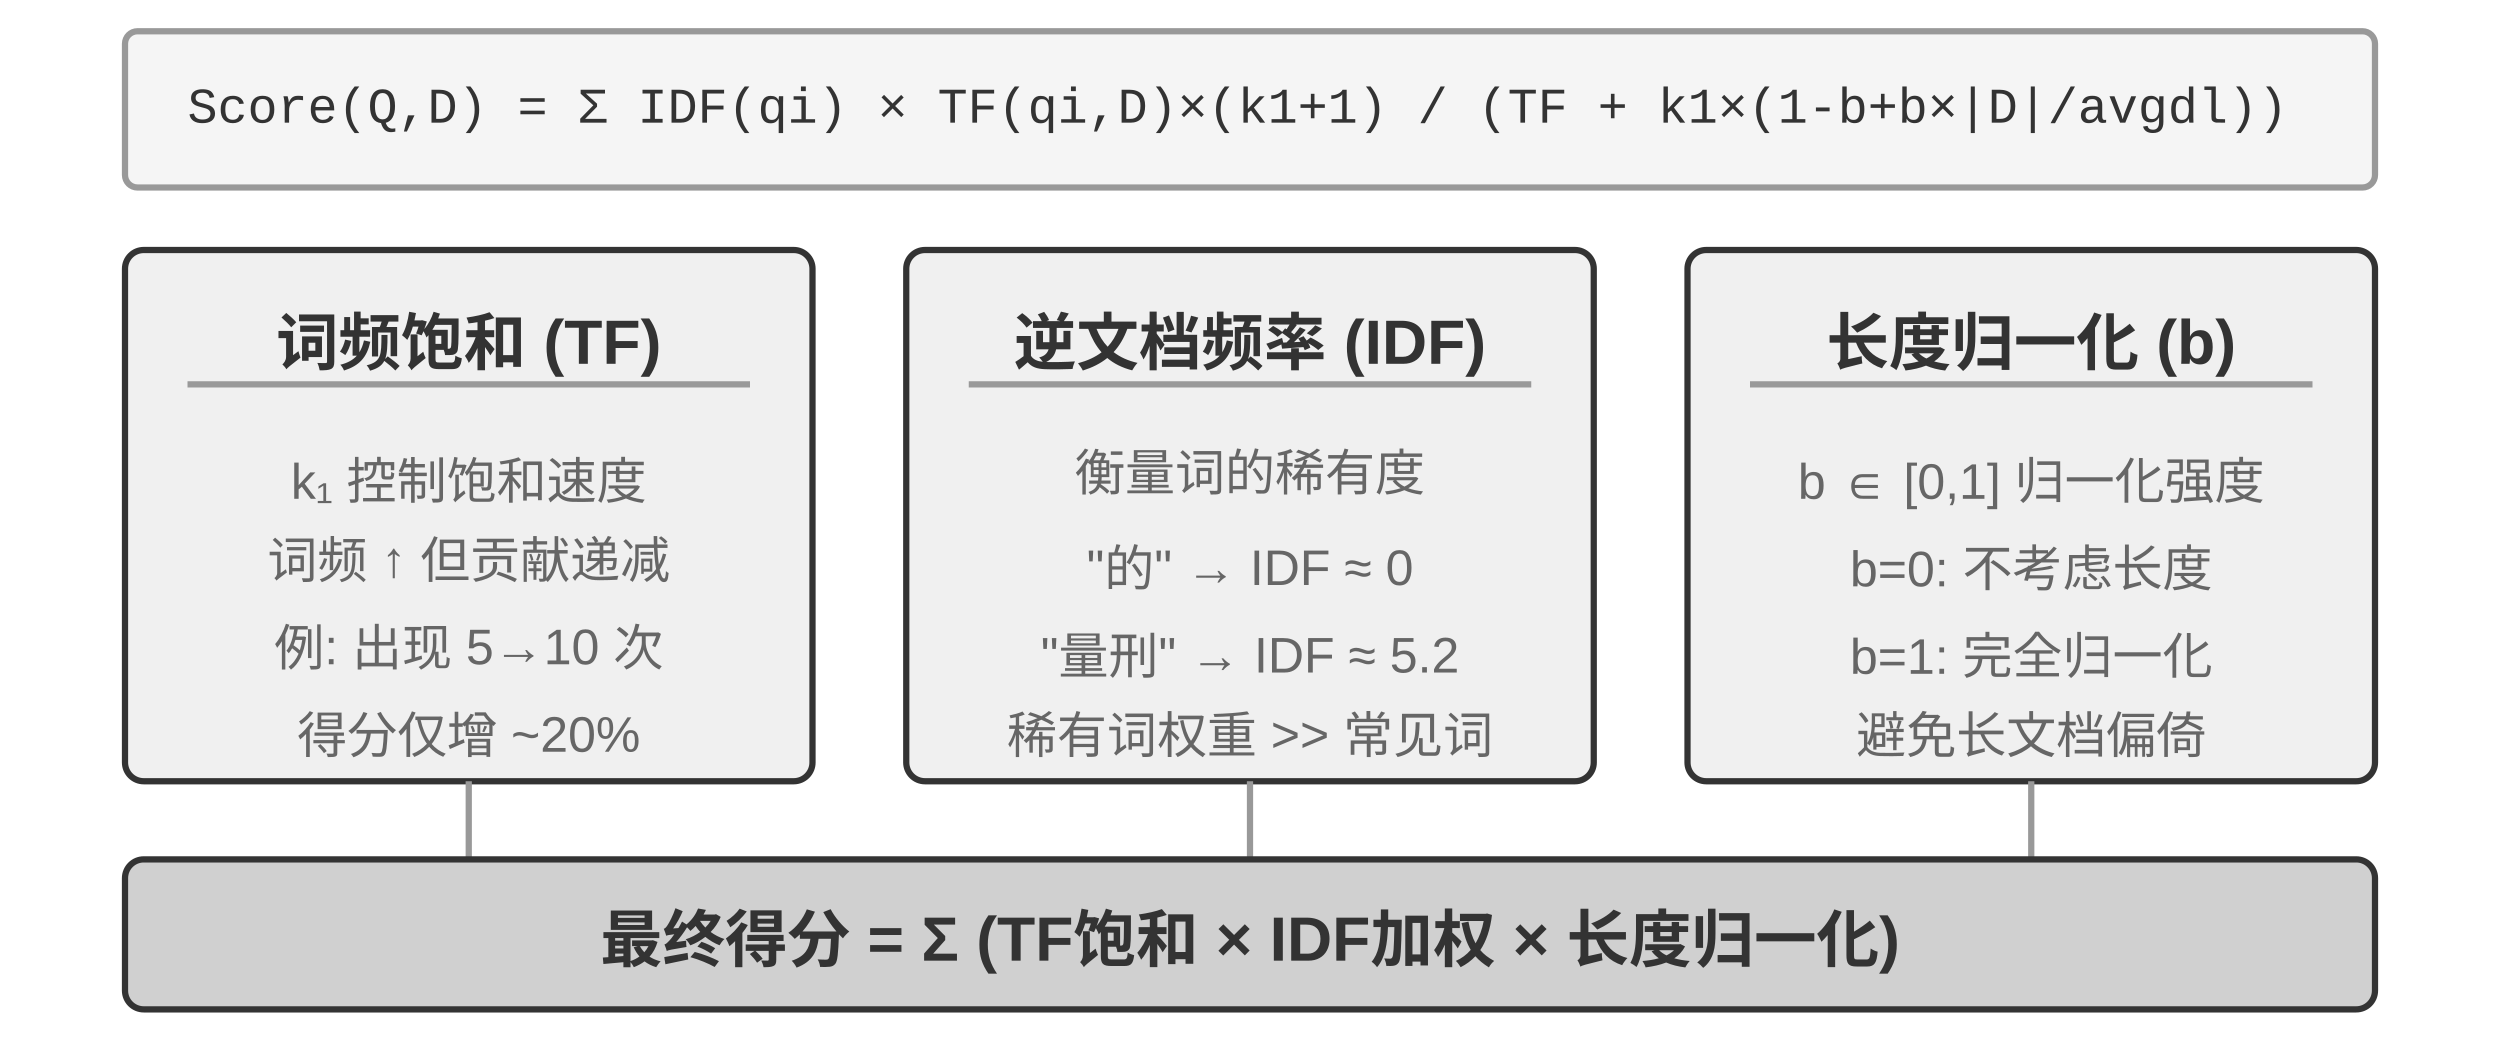
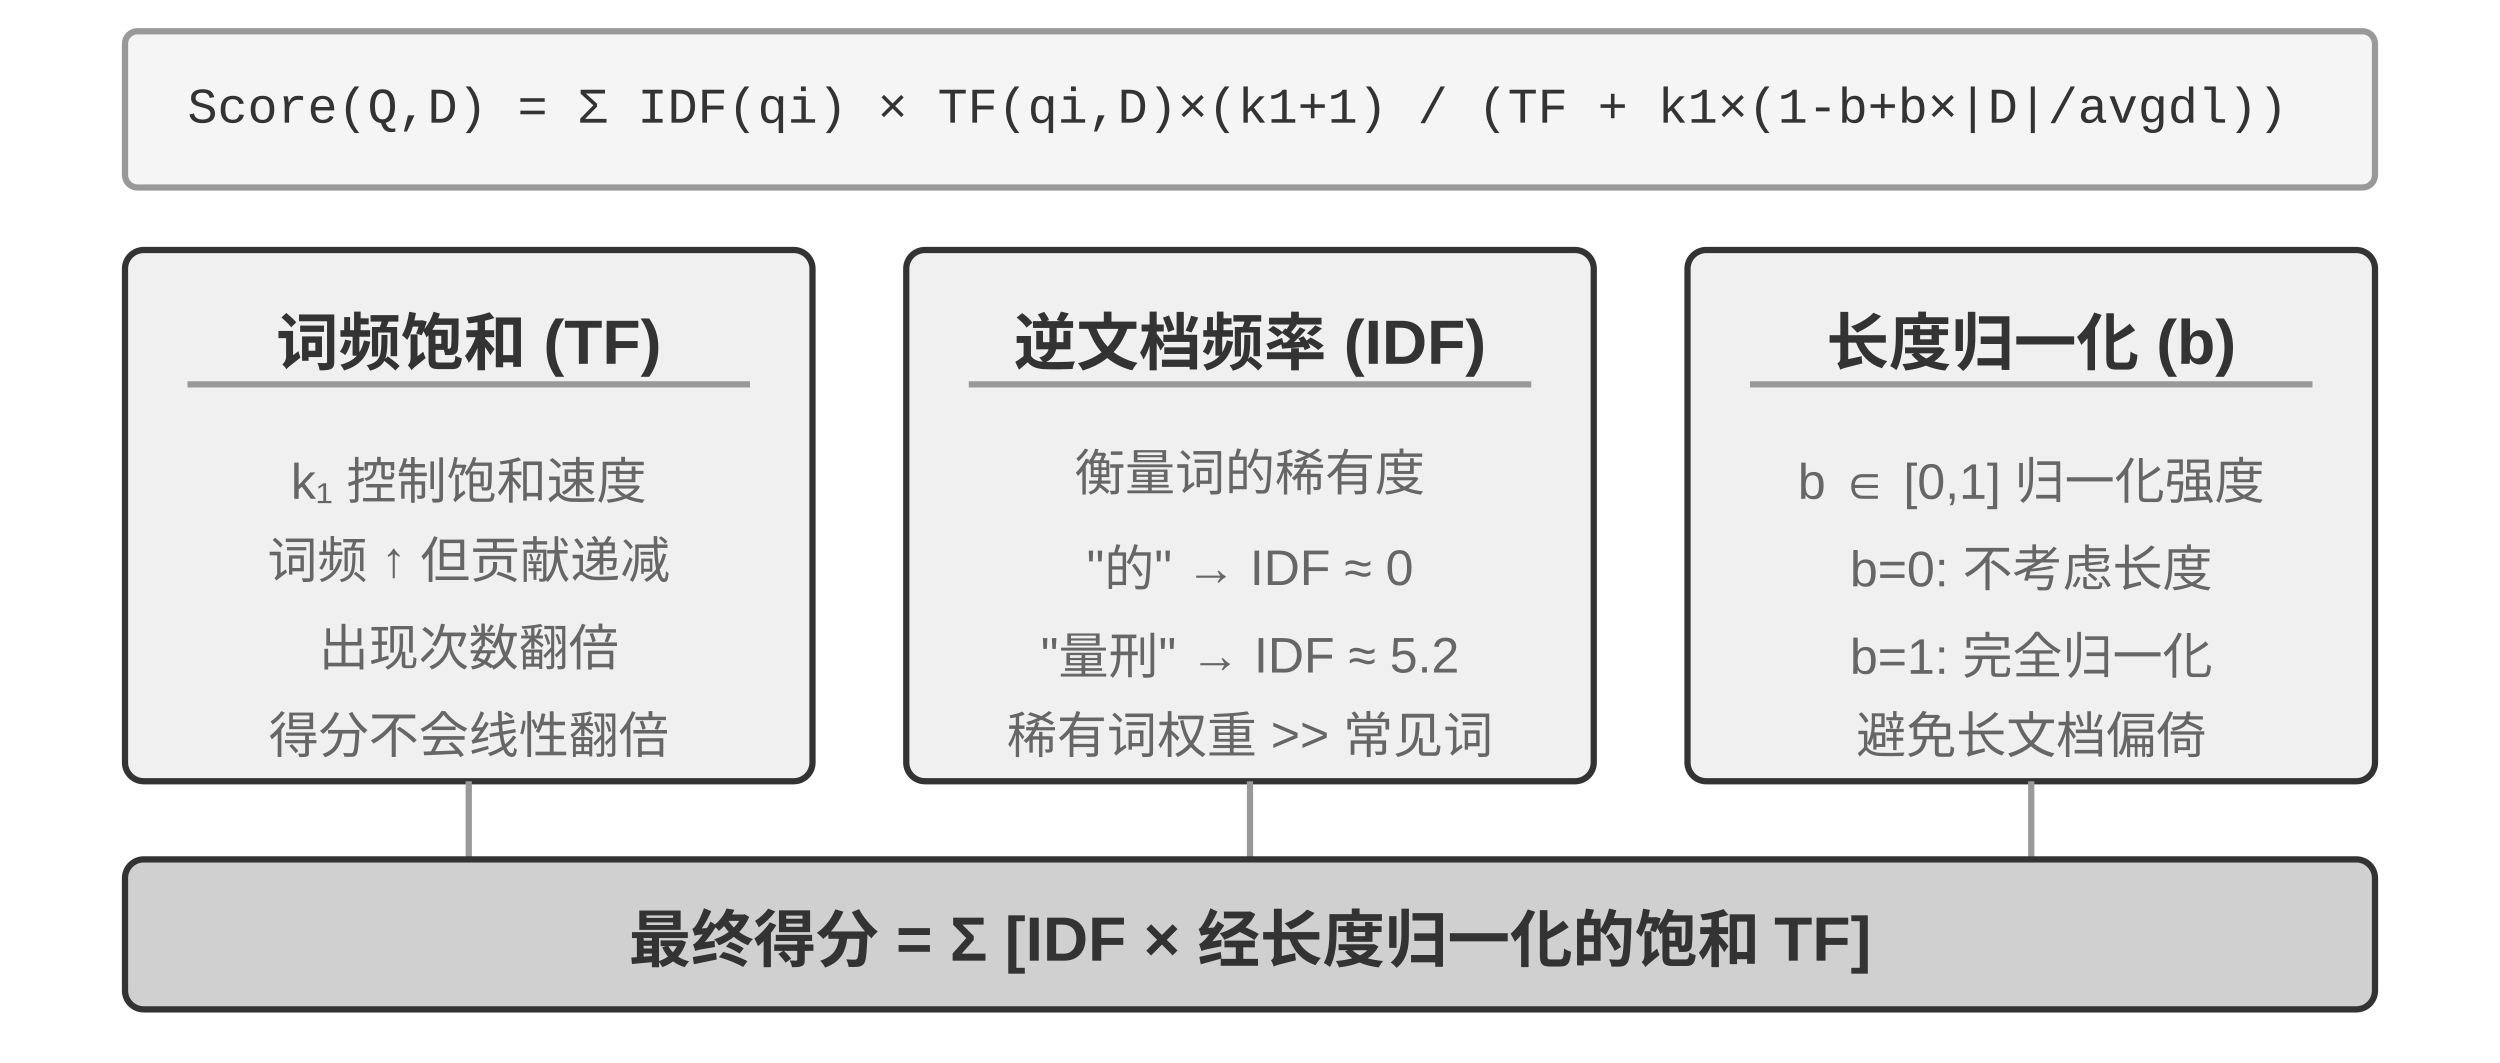
<svg xmlns="http://www.w3.org/2000/svg" viewBox="0 40 800 340" width="800" height="340" style="background:#ffffff">
  <defs>
    <marker id="ah" markerWidth="12" markerHeight="8" refX="12" refY="4" orient="auto">
      <polygon points="0 0, 12 4, 0 8" fill="#333333" />
    </marker>
    <marker id="ah-light" markerWidth="12" markerHeight="8" refX="12" refY="4" orient="auto">
      <polygon points="0 0, 12 4, 0 8" fill="#999999" />
    </marker>
  </defs>
  <rect x="40" y="50" width="720" height="50" rx="4" fill="#f5f5f5" stroke="#999999" stroke-width="2" />
  <text x="60" y="75" font-family="'Courier New', Courier, monospace" font-size="16" fill="#333333" text-anchor="start" dominant-baseline="central">Score(Q,D) = Σ IDF(qi) × TF(qi,D)×(k1+1) / (TF + k1×(1-b+b×|D|/avgdl))</text>
  <rect x="40" y="120" width="220" height="170" rx="6" fill="#f0f0f0" stroke="#333333" stroke-width="2" />
  <text x="150" y="148" font-family="Arial, 'Helvetica Neue', Helvetica, 'PingFang SC', 'Microsoft YaHei', sans-serif" font-size="20" fill="#333333" text-anchor="middle" dominant-baseline="central" font-weight="bold">词频饱和 (TF)</text>
  <line x1="60" y1="163" x2="240" y2="163" stroke="#999999" stroke-width="2" />
  <text x="150" y="190" font-family="Arial, 'Helvetica Neue', Helvetica, 'PingFang SC', 'Microsoft YaHei', sans-serif" font-size="16" fill="#666666" text-anchor="middle" dominant-baseline="central" font-weight="normal">k₁ 控制饱和速度</text>
  <text x="150" y="218" font-family="Arial, 'Helvetica Neue', Helvetica, 'PingFang SC', 'Microsoft YaHei', sans-serif" font-size="16" fill="#666666" text-anchor="middle" dominant-baseline="central" font-weight="normal">词频 ↑ 但贡献递减</text>
-   <text x="150" y="246" font-family="Arial, 'Helvetica Neue', Helvetica, 'PingFang SC', 'Microsoft YaHei', sans-serif" font-size="16" fill="#666666" text-anchor="middle" dominant-baseline="central" font-weight="normal">例: 出现 5→10 次</text>
-   <text x="150" y="274" font-family="Arial, 'Helvetica Neue', Helvetica, 'PingFang SC', 'Microsoft YaHei', sans-serif" font-size="16" fill="#666666" text-anchor="middle" dominant-baseline="central" font-weight="normal">得分仅增 ~20%</text>
+   <text x="150" y="246" font-family="Arial, 'Helvetica Neue', Helvetica, 'PingFang SC', 'Microsoft YaHei', sans-serif" font-size="16" fill="#666666" text-anchor="middle" dominant-baseline="central" font-weight="normal">出现次数翻倍</text>
+   <text x="150" y="274" font-family="Arial, 'Helvetica Neue', Helvetica, 'PingFang SC', 'Microsoft YaHei', sans-serif" font-size="16" fill="#666666" text-anchor="middle" dominant-baseline="central" font-weight="normal">得分不会线性翻倍</text>
  <rect x="290" y="120" width="220" height="170" rx="6" fill="#f0f0f0" stroke="#333333" stroke-width="2" />
  <text x="400" y="148" font-family="Arial, 'Helvetica Neue', Helvetica, 'PingFang SC', 'Microsoft YaHei', sans-serif" font-size="20" fill="#333333" text-anchor="middle" dominant-baseline="central" font-weight="bold">逆文档频率 (IDF)</text>
  <line x1="310" y1="163" x2="490" y2="163" stroke="#999999" stroke-width="2" />
  <text x="400" y="190" font-family="Arial, 'Helvetica Neue', Helvetica, 'PingFang SC', 'Microsoft YaHei', sans-serif" font-size="16" fill="#666666" text-anchor="middle" dominant-baseline="central" font-weight="normal">衡量词的稀有度</text>
  <text x="400" y="218" font-family="Arial, 'Helvetica Neue', Helvetica, 'PingFang SC', 'Microsoft YaHei', sans-serif" font-size="16" fill="#666666" text-anchor="middle" dominant-baseline="central" font-weight="normal">"的" → IDF ≈ 0</text>
  <text x="400" y="246" font-family="Arial, 'Helvetica Neue', Helvetica, 'PingFang SC', 'Microsoft YaHei', sans-serif" font-size="16" fill="#666666" text-anchor="middle" dominant-baseline="central" font-weight="normal">"量刑" → IDF ≈ 5.2</text>
  <text x="400" y="274" font-family="Arial, 'Helvetica Neue', Helvetica, 'PingFang SC', 'Microsoft YaHei', sans-serif" font-size="16" fill="#666666" text-anchor="middle" dominant-baseline="central" font-weight="normal">稀有词权重 &gt;&gt; 常见词</text>
  <rect x="540" y="120" width="220" height="170" rx="6" fill="#f0f0f0" stroke="#333333" stroke-width="2" />
  <text x="650" y="148" font-family="Arial, 'Helvetica Neue', Helvetica, 'PingFang SC', 'Microsoft YaHei', sans-serif" font-size="20" fill="#333333" text-anchor="middle" dominant-baseline="central" font-weight="bold">长度归一化 (b)</text>
  <line x1="560" y1="163" x2="740" y2="163" stroke="#999999" stroke-width="2" />
  <text x="650" y="190" font-family="Arial, 'Helvetica Neue', Helvetica, 'PingFang SC', 'Microsoft YaHei', sans-serif" font-size="16" fill="#666666" text-anchor="middle" dominant-baseline="central" font-weight="normal">b ∈ [0,1] 归一化强度</text>
  <text x="650" y="218" font-family="Arial, 'Helvetica Neue', Helvetica, 'PingFang SC', 'Microsoft YaHei', sans-serif" font-size="16" fill="#666666" text-anchor="middle" dominant-baseline="central" font-weight="normal">b=0: 不考虑长度</text>
  <text x="650" y="246" font-family="Arial, 'Helvetica Neue', Helvetica, 'PingFang SC', 'Microsoft YaHei', sans-serif" font-size="16" fill="#666666" text-anchor="middle" dominant-baseline="central" font-weight="normal">b=1: 完全归一化</text>
  <text x="650" y="274" font-family="Arial, 'Helvetica Neue', Helvetica, 'PingFang SC', 'Microsoft YaHei', sans-serif" font-size="16" fill="#666666" text-anchor="middle" dominant-baseline="central" font-weight="normal">避免长文档偏倚</text>
  <line x1="150" y1="290" x2="150" y2="315" stroke="#999999" stroke-width="2" />
  <line x1="400" y1="290" x2="400" y2="315" stroke="#999999" stroke-width="2" />
  <line x1="650" y1="290" x2="650" y2="315" stroke="#999999" stroke-width="2" />
  <rect x="40" y="315" width="720" height="48" rx="6" fill="#d0d0d0" stroke="#333333" stroke-width="2" />
-   <text x="400.0" y="339" font-family="Arial, 'Helvetica Neue', Helvetica, 'PingFang SC', 'Microsoft YaHei', sans-serif" font-size="20" fill="#333333" text-anchor="middle" dominant-baseline="central" font-weight="bold">最终得分 = Σ  (TF饱和 × IDF加权 × 长度归一化)</text>
+   <text x="400.0" y="339" font-family="Arial, 'Helvetica Neue', Helvetica, 'PingFang SC', 'Microsoft YaHei', sans-serif" font-size="20" fill="#333333" text-anchor="middle" dominant-baseline="central" font-weight="bold">最终得分 = Σ [IDF × 经长度归一化的饱和 TF]</text>
</svg>
